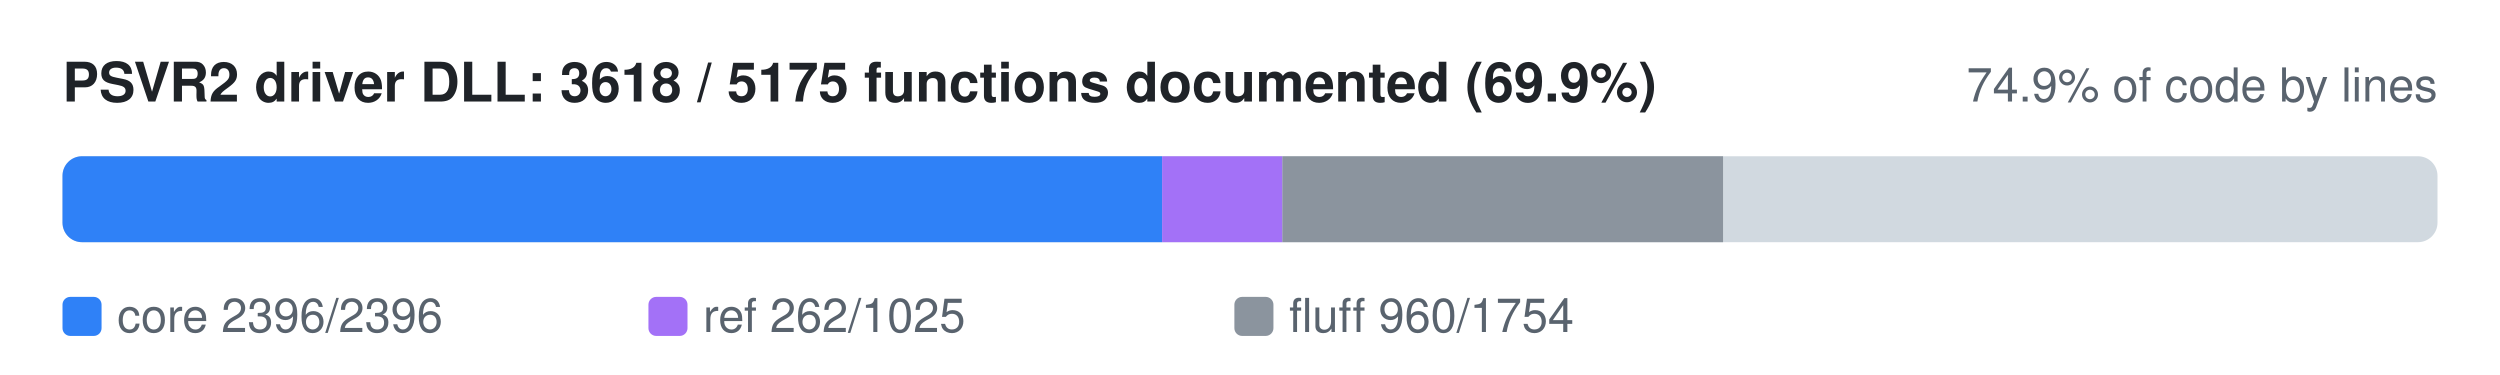
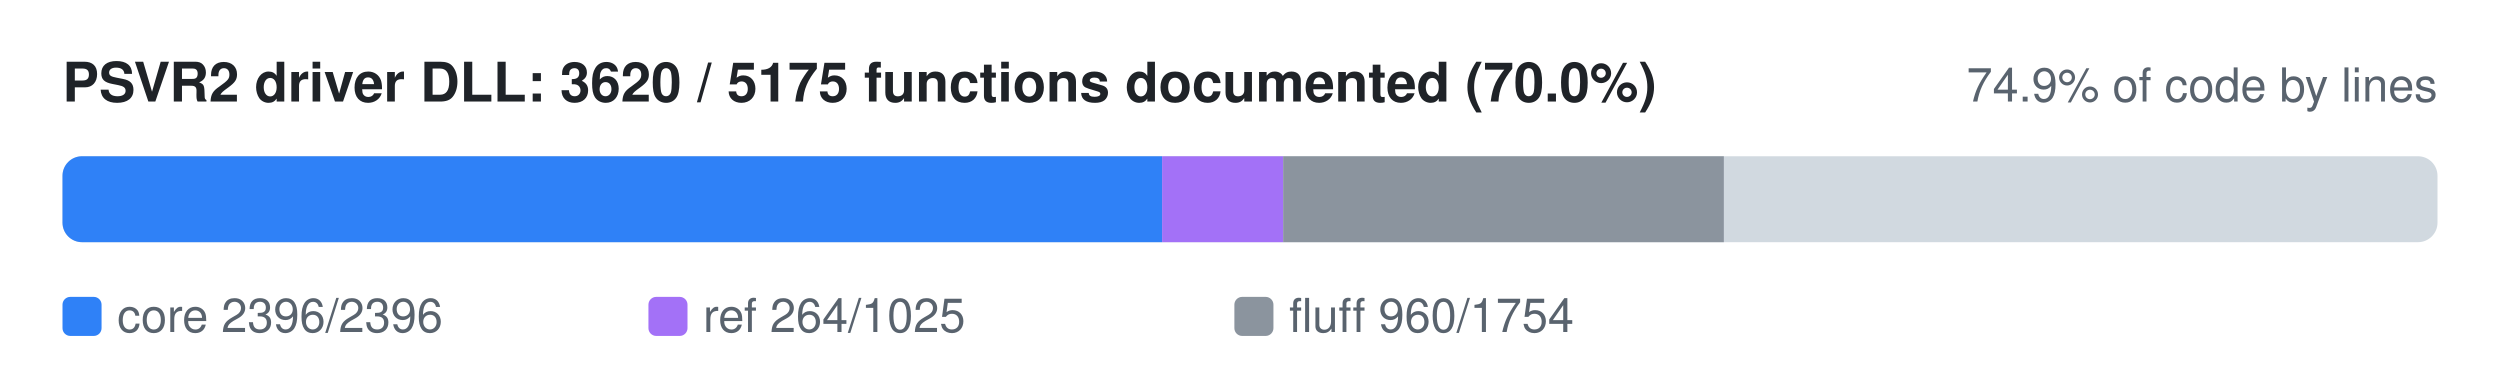
- <svg xmlns="http://www.w3.org/2000/svg" width="640" height="96" viewBox="0 0 640 96" role="img" aria-label="PSVR2 DLL: 3618 of 5175 functions documented">
+ <svg xmlns="http://www.w3.org/2000/svg" width="640" height="96" viewBox="0 0 640 96" role="img" aria-label="PSVR2 DLL: 3620 of 5175 functions documented">
  <style>
text{font:600 14px -apple-system,Segoe UI,Helvetica,Arial,sans-serif;fill:#1f2328}
.s{font-weight:400;font-size:12px;fill:#59636e}
.track{fill:#d1d9e0}
@media (prefers-color-scheme:dark){text{fill:#f0f6fc}.s{fill:#9198a1}.track{fill:#3d444d}}
</style>
-   <text x="16" y="26">PSVR2 driver DLL: 3618 / 5175 functions documented (69.9%)</text>
+   <text x="16" y="26">PSVR2 driver DLL: 3620 / 5175 functions documented (70.0%)</text>
  <text x="624" y="26" text-anchor="end" class="s">74.9% of code by lines</text>
  <rect class="track" x="16" y="40" width="608" height="22" rx="5" />
  <clipPath id="c">
    <rect x="16" y="40" width="608" height="22" rx="5" />
  </clipPath>
  <g clip-path="url(#c)">
    <rect x="16.0" y="40" width="281.5" height="22" fill="#2f81f7" />
-     <rect x="297.5" y="40" width="30.8" height="22" fill="#a371f7" />
-     <rect x="328.3" y="40" width="112.8" height="22" fill="#8b949e" />
+     <rect x="297.5" y="40" width="31.0" height="22" fill="#a371f7" />
+     <rect x="328.5" y="40" width="112.8" height="22" fill="#8b949e" />
  </g>
  <rect x="16" y="76" width="10" height="10" rx="2" fill="#2f81f7" />
  <text x="30" y="85" class="s">core 2396/2396</text>
  <rect x="166" y="76" width="10" height="10" rx="2" fill="#a371f7" />
-   <text x="180" y="85" class="s">ref 262/1025</text>
+   <text x="180" y="85" class="s">ref 264/1025</text>
  <rect x="316" y="76" width="10" height="10" rx="2" fill="#8b949e" />
  <text x="330" y="85" class="s">fluff 960/1754</text>
</svg>
